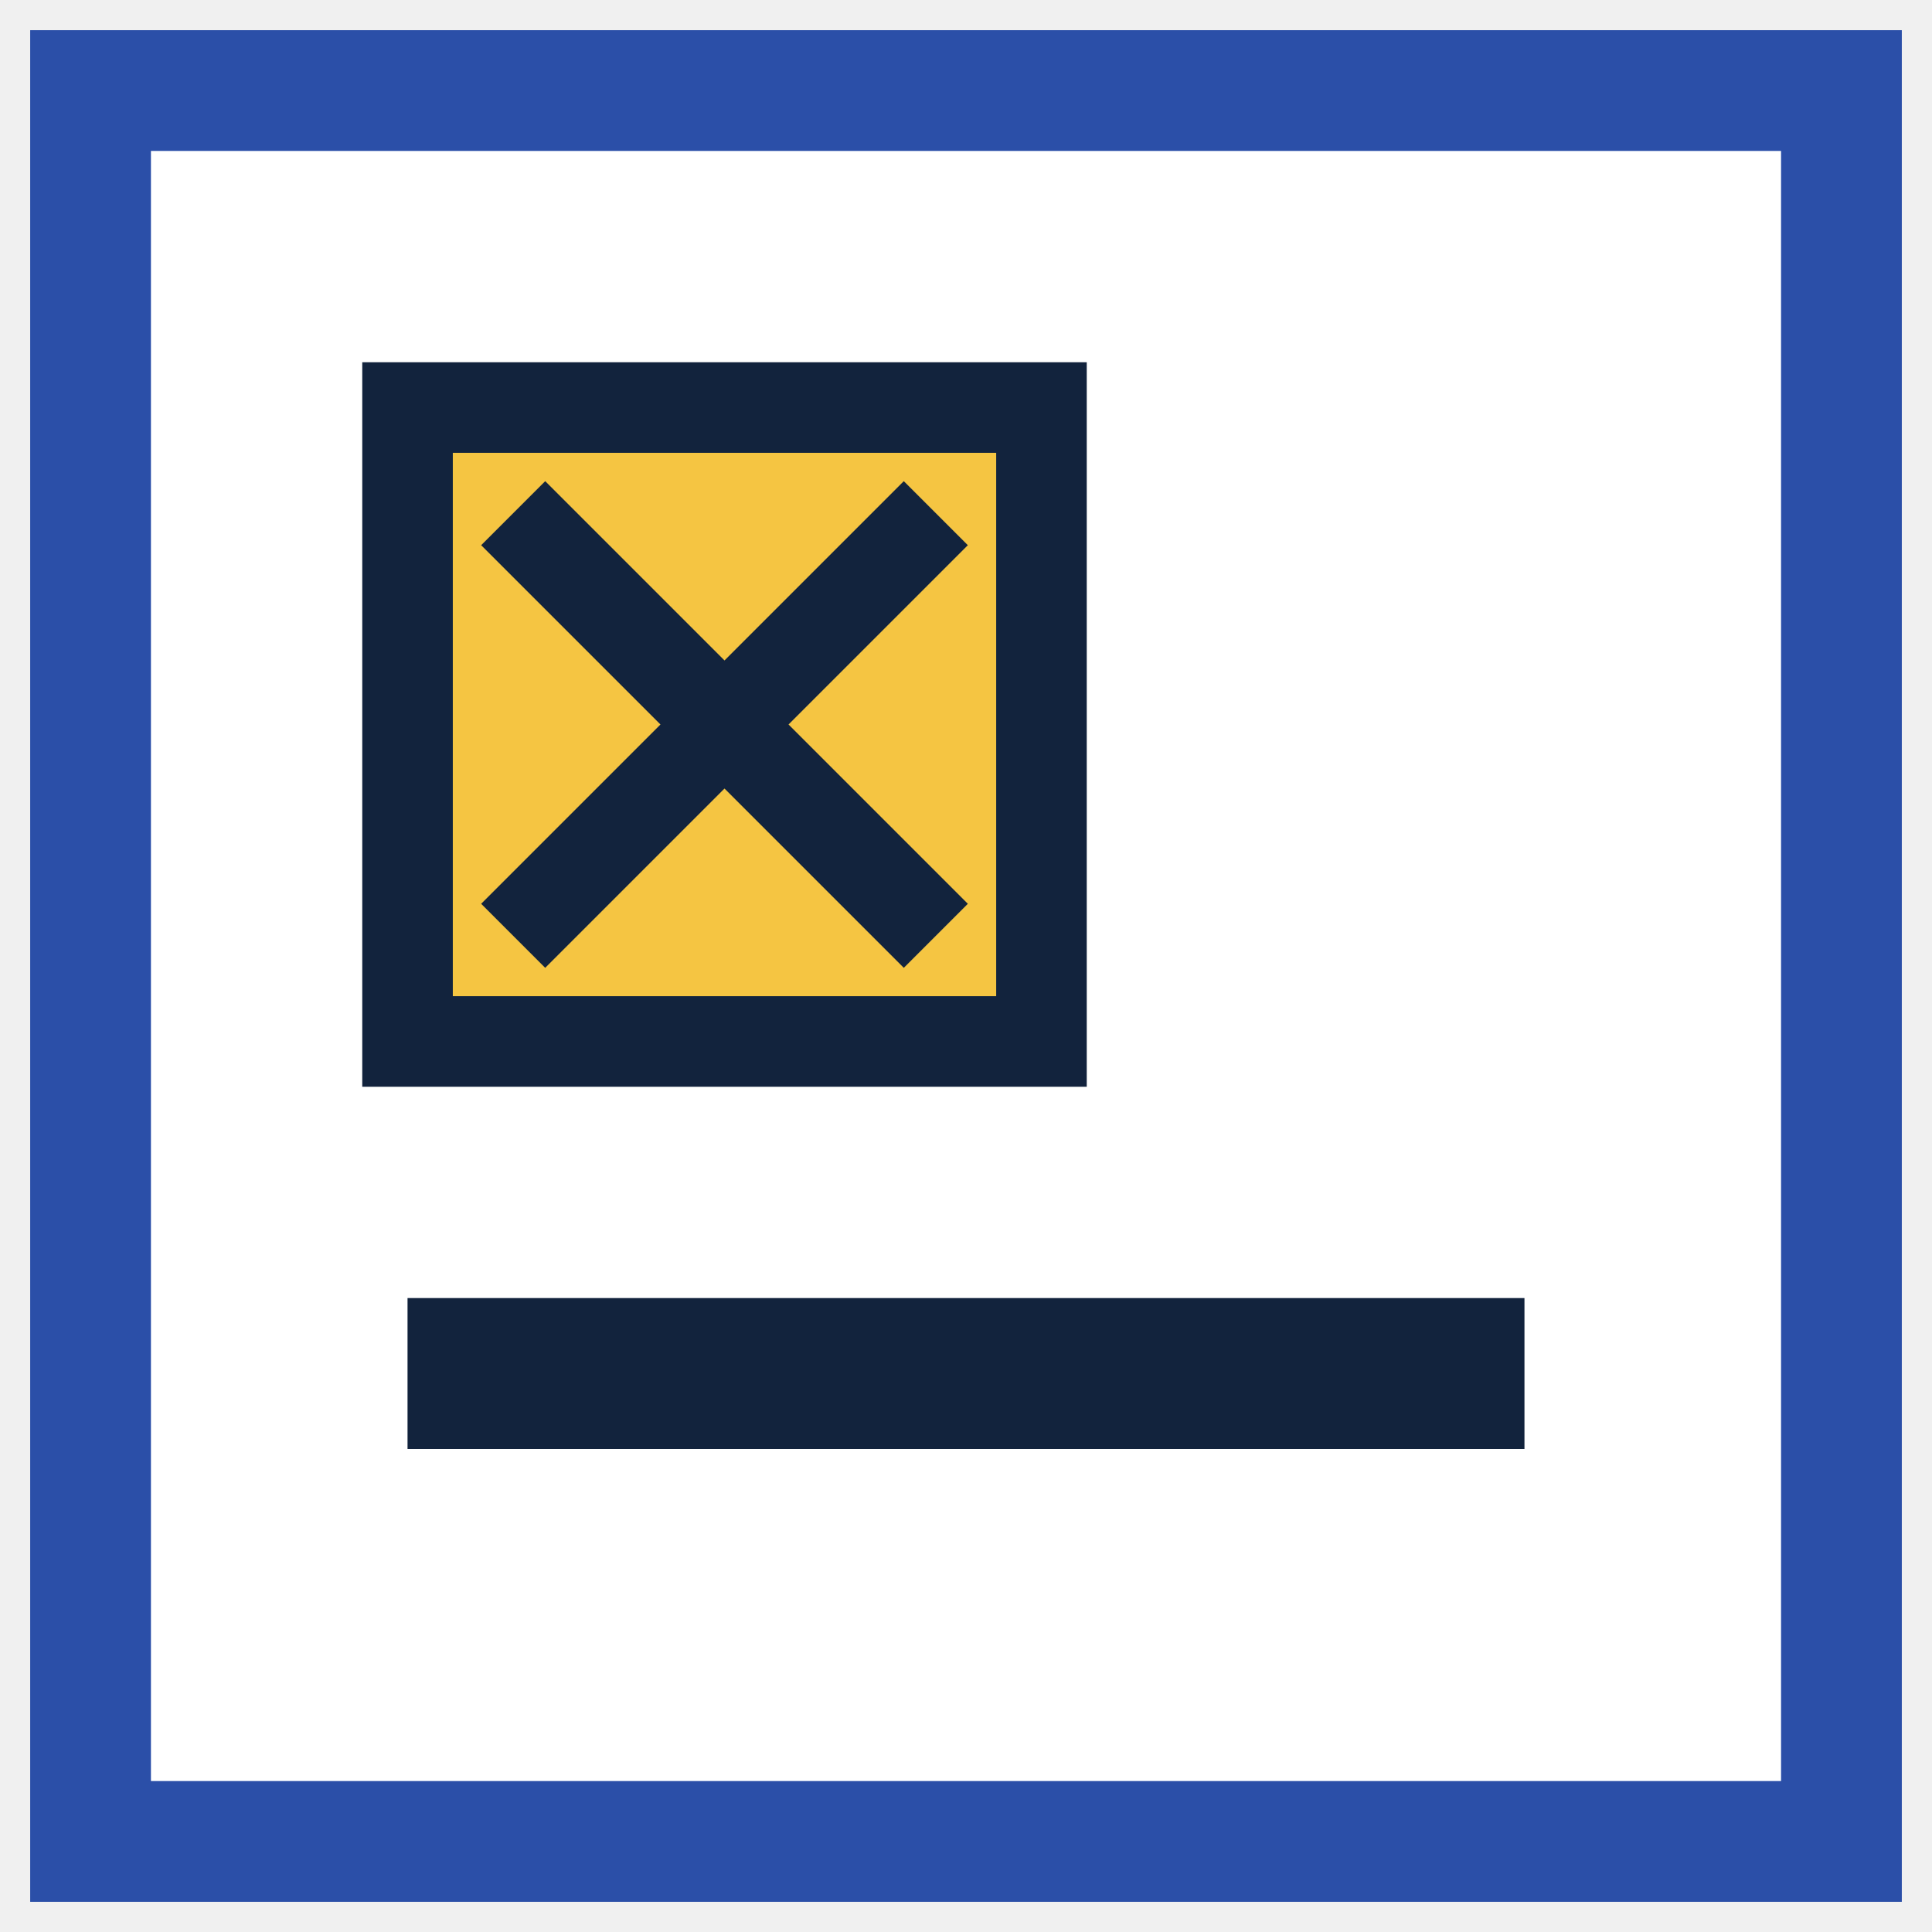
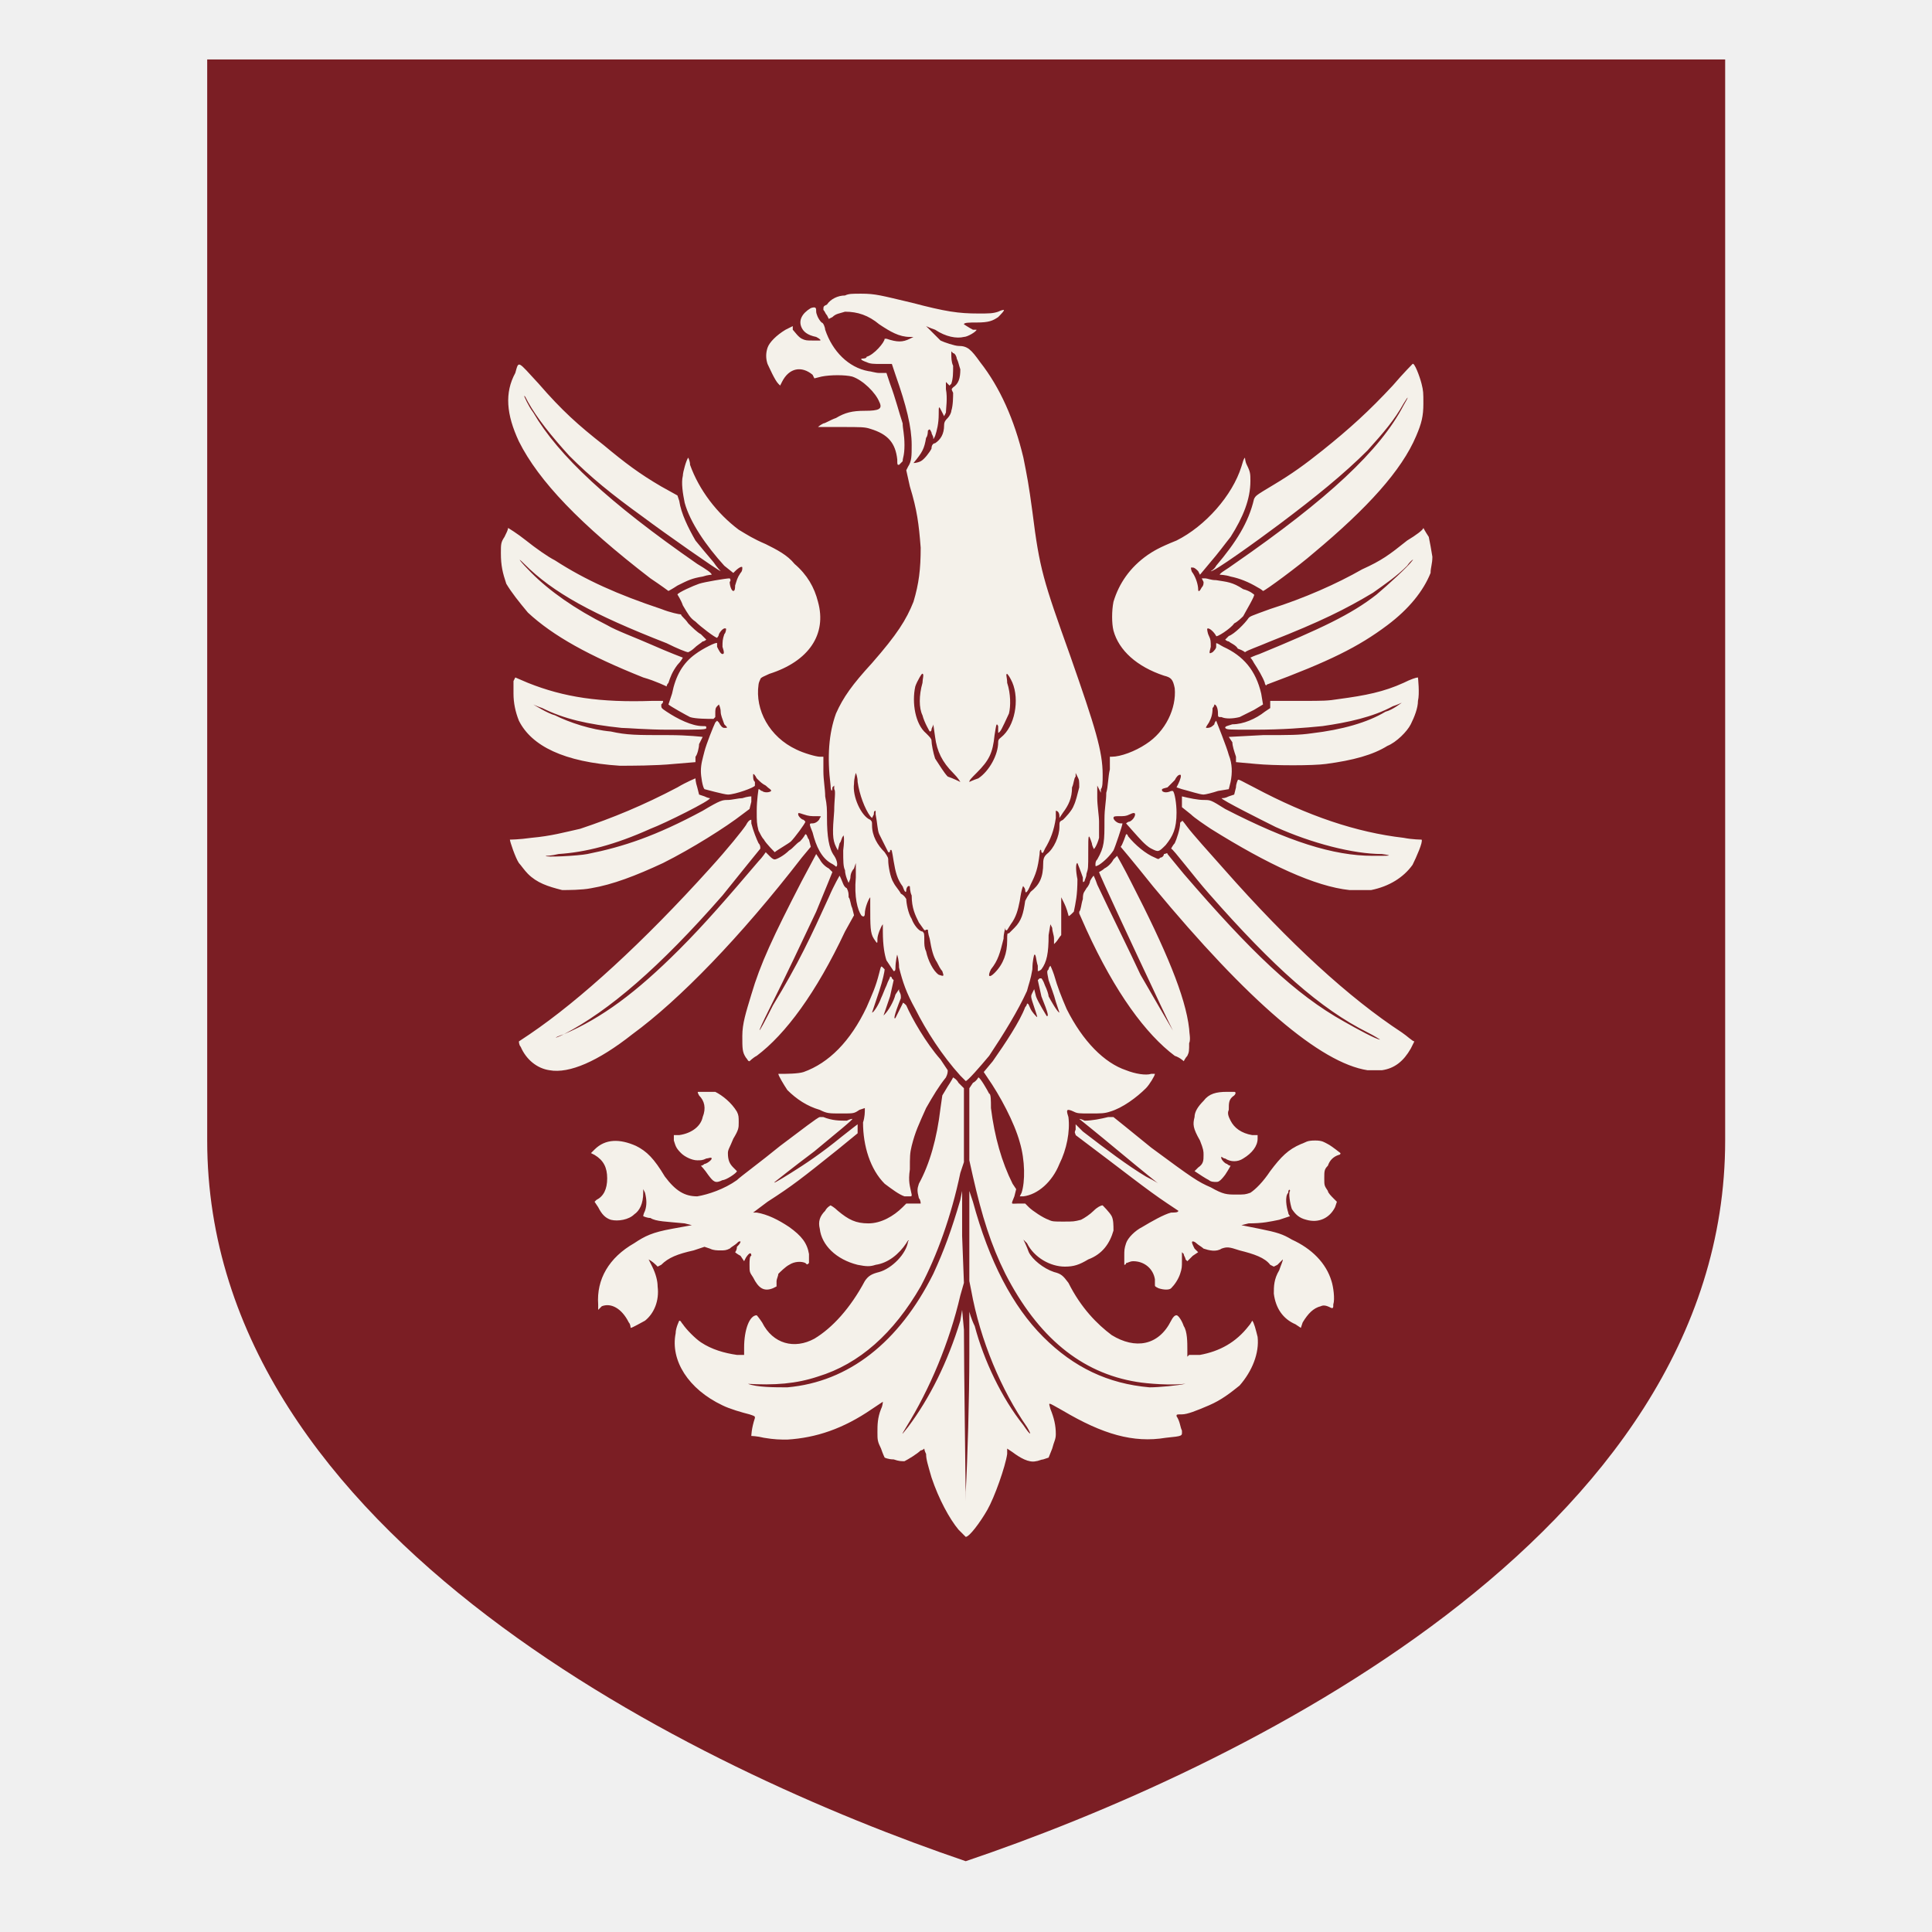
- <svg xmlns="http://www.w3.org/2000/svg" viewBox="0 0 32 32">
-   <rect x="1.5" y="1.5" width="29" height="29" fill="#FFFFFF" stroke="#2B4FA8" stroke-width="2" />
-   <rect x="6.75" y="6.75" width="10.5" height="10.5" fill="#F5C542" stroke="#12233D" stroke-width="1.5" />
-   <path d="M8.5 8.5l7 7M15.5 8.5l-7 7" stroke="#12233D" stroke-width="1.5" />
-   <rect x="6.75" y="21.5" width="18.5" height="2.5" fill="#12233D" />
+ <svg xmlns="http://www.w3.org/2000/svg" viewBox="0 0 1072.3 1072.3">
+   <g transform="translate(115 33)">
+     <path fill="#7B1E24" d="M0.0 0.0H842.5V600.0C842.5 820.0 569 950.0 421 1000.0C274 950.0 0.0 820.0 0.0 600.0Z" />
+     <path fill="#F4F1EA" d="M417 816C412 810 406 799 402 787C400 780 399 777 399 774C398 772 398 771 398 771C398 771 397 772 396 772C394 774 389 777 387 778C385 778 384 778 381 777C378 777 376 776 376 776C376 776 375 774 374 771C372 767 372 766 372 762C372 758 372 754 374 749C375 747 375 745 375 745C375 745 372 747 369 749C353 760 338 765 322 766C318 766 315 766 309 765C305 764 302 764 302 764C302 764 302 760 304 754C304 753 304 753 301 752C297 751 290 749 286 747C267 738 257 722 260 707C260 704 262 700 262 700C263 700 263 701 264 702C266 705 271 710 274 712C280 716 287 718 294 719L298 719V715C298 705 301 697 305 697C305 697 306 698 308 701C314 713 326 716 337 710C347 704 357 693 365 678C367 675 369 674 373 673C380 671 388 663 389 656C390 655 389 655 388 657C384 663 378 668 371 669C368 670 366 670 361 669C349 666 341 658 340 649C339 645 340 642 343 639C344 637 346 636 346 636C346 636 348 637 350 639C356 644 360 646 367 646C374 646 381 642 386 637L388 635L392 635C394 635 396 635 396 635C396 635 396 633 395 632C394 628 394 627 395 624C401 613 405 599 407 582L408 575L411 570C413 567 414 565 414 565C414 565 416 566 417 568L420 571V592V612L418 618C413 642 405 664 396 681C381 707 362 724 339 731C327 735 315 736 299 735C297 735 297 735 300 735C305 737 315 737 322 737C356 734 384 712 403 674C409 661 413 650 418 633L419 628L419 653L420 679L418 686C412 712 401 738 388 759C385 764 385 764 389 759C401 743 411 723 418 700L419 694L420 705C420 726 421 794 421 800L421 805L421 795C422 777 423 743 423 719C423 704 423 694 423 695C423 695 424 699 426 703C431 722 441 743 453 758C457 764 458 764 455 759C441 739 429 711 424 683L423 678V653C423 639 423 628 423 628C423 628 424 631 425 634C434 667 447 692 464 709C481 726 500 735 523 737C528 737 539 736 543 735L546 735L543 735C535 736 522 735 516 734C485 729 461 709 443 674C435 658 430 642 425 620L423 611V591V571L425 568C427 567 428 565 428 565C429 565 433 572 434 574C435 574 435 578 435 582C437 598 441 612 447 624L449 627L448 631C446 636 446 635 450 635L454 635L456 637C458 639 464 643 467 644C469 645 470 645 475 645C481 645 481 645 485 644C487 643 490 641 492 639C494 637 496 636 497 636C497 636 501 640 502 642C503 644 503 647 503 650C501 657 497 663 489 666C484 669 481 670 476 670C468 670 459 665 455 657C454 656 453 655 453 655C453 655 455 659 456 662C458 666 464 671 470 673C474 674 475 675 478 679C485 693 494 702 502 708C515 716 528 714 535 700C536 698 537 697 538 697C539 697 541 700 542 703C544 706 544 712 544 716L544 720L545 719C546 719 548 719 551 719C562 717 571 712 578 703C579 702 580 700 580 700C581 701 582 705 583 709C584 718 580 728 573 736C568 740 563 744 556 747C549 750 544 752 541 752C538 752 538 752 538 753C540 756 540 759 541 761C541 764 542 764 532 765C514 768 497 763 475 750C466 745 467 745 468 749C470 754 471 758 471 763C471 766 470 767 469 771L467 776L464 777C463 777 461 778 460 778C456 779 451 776 447 773L444 771L444 774C443 781 437 798 433 805C429 812 423 820.0 421 820.0C421 820.0 419 818 417 816ZM234 701C230 693 224 690 219 692L217 694L217 691C216 677 223 665 237 657C243 653 247 651 258 649L269 647L265 646C255 645 249 645 246 643C244 643 242 642 242 642C242 642 242 641 243 639C244 636 244 633 243 629L242 627L242 629C242 635 240 639 237 641C234 644 228 645 224 644C221 643 219 641 217 637L215 634L216 633C220 631 222 627 222 621C222 615 220 611 215 608L213 607L215 605C221 599 229 599 238 603C244 606 248 610 254 620C260 628 265 631 272 631C278 630 287 627 294 622C296 620 307 612 318 603C330 594 339 587 340 587C340 587 341 587 342 587C347 589 351 589 355 589C357 588 358 588 358 588C359 588 349 596 337 606C325 615 315 623 315 623C314 624 316 623 324 618C332 613 341 607 352 598C357 594 361 591 361 591C361 591 361 592 361 594V596L350 605C330 621 325 625 311 634L303 640L305 640C311 641 317 644 323 648C330 653 333 657 334 663C334 665 334 667 334 668C333 669 333 669 332 668C330 667 326 667 323 669C321 670 318 673 317 674C317 675 316 677 316 678V681L314 682C309 684 306 682 303 676C301 673 301 673 301 669C301 667 301 664 302 664C302 662 301 662 299 665L298 667L296 664C294 663 293 662 293 662C293 662 294 661 294 659C295 658 296 657 296 656C295 656 295 656 294 657C293 658 291 659 290 660C288 661 287 661 285 661C283 661 281 661 279 660L276 659L270 661C261 663 256 665 252 669L250 670L249 669C247 667 245 666 245 666C245 666 246 668 247 670C249 674 250 678 250 681C251 689 248 696 243 700C241 701 236 704 235 704C235 704 235 702 234 701ZM604 702C597 699 593 693 592 685C592 681 592 677 595 672C596 669 597 667 597 666C597 666 596 667 594 669L592 670L590 669C587 665 581 663 573 661C567 659 566 659 563 660C560 662 556 661 553 660C552 659 550 658 549 657C548 656 547 656 547 656C546 656 547 658 548 660L550 662L547 664L544 667L543 666C543 665 542 664 542 663L541 662L541 667C541 670 541 671 540 674C539 677 537 680 535 682C534 683 531 683 528 682C526 681 526 681 526 680C526 679 526 678 526 677C525 671 520 667 514 667C512 667 511 668 510 668C510 669 509 669 509 669C509 668 509 666 509 664C509 661 509 660 510 657C511 654 515 650 519 648C524 645 531 641 535 640C537 640 539 640 539 639C539 639 536 637 533 635C521 627 510 618 482 597C482 596 481 596 482 594L482 591L486 595C499 605 511 614 521 620C527 623 528 624 528 624C528 624 518 616 506 606C494 596 484 588 484 588C484 588 485 588 487 589C491 589 496 588 500 587C501 587 502 587 503 587C503 587 513 595 524 604C547 621 550 623 557 626C564 630 566 630 571 630C576 630 576 630 579 629C582 627 586 623 590 617C596 609 600 605 607 602C610 601 610 600 615 600C619 600 620 601 622 602C624 603 629 607 629 607C629 608 628 608 628 608C625 609 623 611 622 614C620 616 620 617 620 621C620 625 620 625 622 628C622 629 624 631 625 632L627 634L626 637C623 643 617 646 610 644C606 643 604 641 602 638C601 635 600 629 601 628C601 627 600 627 600 629C598 631 599 637 600 640C600 641 601 642 601 642C601 642 598 643 595 644C590 645 586 646 578 646L574 647L584 649C594 651 597 652 602 655C613 660 621 668 624 678C625 681 626 688 625 691C625 693 625 693 624 693C622 692 620 691 618 692C614 693 611 696 608 701L607 704L604 702ZM387 631C384 630 380 627 376 624C368 616 364 603 364 590C365 587 365 584 365 583L365 582L362 583C359 585 359 585 352 585C345 585 344 585 340 583C333 581 327 577 322 572C320 569 317 564 317 563C317 563 318 563 319 563C321 563 328 563 331 562C345 557 357 545 366 526C369 519 371 515 373 507C374 503 374 503 375 504C375 504 376 505 376 505C376 506 375 511 373 517C371 523 369 529 369 529C370 529 373 524 374 521C375 519 376 516 377 514C378 511 379 510 379 509C379 509 380 509 380 510L381 511L379 520C375 532 375 531 376 530C378 528 381 523 382 519L384 516L384 517C385 519 385 519 385 521C381 531 381 533 382 532C383 530 386 524 386 524C386 523 387 524 388 525C391 532 399 546 407 555C409 558 411 561 411 561C411 562 411 563 410 565C406 570 403 575 399 582C395 591 393 595 391 603C390 607 390 609 390 616C389 623 390 625 391 630C391 631 391 631 390 631C389 631 388 631 387 631ZM452 629C454 623 454 611 451 601C448 590 440 575 433 565L431 562L436 556C443 546 451 534 454 526C455 525 455 524 455 524C456 524 456 525 457 527C458 529 460 531 460 531C461 532 461 532 459 526C457 520 457 520 458 518L459 516L460 520C461 523 466 531 466 531C467 531 467 530 463 520L461 511L462 510C462 510 463 510 463 510C463 510 464 511 465 514C466 516 467 519 467 520C468 522 472 529 473 529C473 529 472 526 471 523C470 519 468 514 467 511C466 506 466 506 467 505C467 504 468 503 468 503C468 503 469 505 470 508C472 515 474 520 477 527C486 545 498 557 510 561C515 563 521 564 524 563C525 563 526 563 526 563C526 564 523 569 521 571C516 576 508 582 501 584C498 585 496 585 490 585C484 585 483 585 481 584C479 583 478 583 478 583C477 583 477 584 478 587C479 595 477 605 473 613C469 623 461 630 453 631L451 631L452 629ZM278 619C276 616 274 614 274 614C274 614 275 614 276 613C277 613 280 611 280 610C280 609 278 610 277 610C275 611 274 611 272 611C269 611 265 609 263 607C260 604 260 603 259 600L259 597L262 597C269 596 274 592 275 587C277 582 276 578 273 575C272 573 272 573 273 573C274 573 280 573 282 573C286 575 291 579 294 584C295 586 295 587 295 590C295 593 295 594 292 599C290 604 289 605 289 607C289 611 290 613 292 615C293 616 294 617 294 617C294 618 288 622 286 622C282 624 281 623 278 619ZM556 622C554 621 551 619 548 617C548 617 549 616 550 615C553 613 553 611 553 608C553 606 553 605 551 600C547 593 547 591 548 587C548 584 550 581 553 578C556 574 560 573 566 573C568 573 570 573 570 573C571 573 571 574 570 575C567 577 567 579 567 583C566 585 567 587 568 589C570 593 574 596 580 597L583 597V599C583 603 580 607 575 610C572 612 568 612 565 610C564 610 563 609 563 609C562 610 565 613 566 613C567 614 568 614 568 614C568 614 567 616 565 619C562 623 561 623 560 623C559 623 557 623 556 622ZM418 564C408 553 399 539 393 527C388 518 386 512 384 504C384 500 383 497 383 497C383 496 382 501 382 504C382 505 382 506 381 506C381 506 379 503 377 500C376 497 375 492 375 484C375 482 375 480 375 480C374 481 372 486 372 488C372 491 372 491 370 488C368 485 368 481 368 470C368 466 368 465 368 465C367 466 365 471 365 474C365 476 364 476 363 475C361 472 359 465 360 454L360 446L359 449C358 450 357 452 357 454C357 455 356 457 356 457C356 457 354 453 354 450C353 448 353 445 353 439C354 431 353 430 353 431C352 432 352 434 351 435L350 439L349 437C347 433 347 429 348 417C348 411 349 406 348 405L348 403L347 404C347 407 346 406 346 403C344 387 345 374 349 363C353 354 358 347 369 335C383 319 388 311 392 301C395 291 396 283 396 271C395 258 394 250 390 237L388 228L389 226C391 223 391 220 391 214C391 204 388 192 382 175L380 169H374C370 169 368 169 366 168C363 167 362 166 364 166C364 166 366 166 366 165C370 164 376 157 376 155C376 155 376 155 377 155C383 157 386 157 390 155L392 154L390 154C384 154 379 151 373 147C367 142 361 140 354 140C351 141 349 141 347 143L345 144L344 142C343 141 343 140 342 139C342 137 342 137 344 136C346 133 350 131 354 131C356 130 358 130 363 130C371 130 374 131 391 135C410 140 417 141 428 141C434 141 436 141 439 140C441 139 442 139 442 139C443 139 440 142 439 143C436 145 434 146 427 146C423 146 420 146 420 147C420 147 423 149 425 150C426 150 427 150 427 150C427 151 422 154 420 154C416 155 410 154 404 150C401 149 399 148 399 148C399 148 405 154 407 156C409 157 415 159 417 159C422 159 424 161 429 168C440 182 448 200 453 221C455 231 456 236 458 251C462 283 464 289 479 331C493 371 497 384 497 397C497 401 497 404 496 405L496 407L495 405L494 403L494 410C494 414 495 420 495 423C495 427 495 430 495 432C494 436 492 439 492 438C492 438 491 436 491 435C489 429 489 430 489 440C489 449 489 449 488 452C488 454 487 455 487 456C486 457 486 457 486 454C485 451 483 446 483 446C482 446 482 450 483 455C483 464 482 468 481 473C479 475 478 476 478 475C477 471 476 469 475 467L474 465L474 474C474 483 474 483 474 486C473 487 472 489 471 490L470 491L470 488C470 486 469 484 469 482L468 480L467 486C467 496 466 501 463 505C462 506 461 506 461 506C461 506 461 505 461 503C460 500 460 496 459 497C459 497 458 500 458 505C457 511 456 513 455 517C450 528 442 541 434 553C429 559 422 567 421 567C421 567 420 566 418 564ZM190 561C183 560 177 555 174 548C173 547 173 545 173 545C173 545 176 543 179 541C207 522 242 490 279 449C289 438 297 428 299 425C300 423 301 422 302 422C302 422 302 423 302 424C303 428 305 433 306 435C307 436 307 437 307 438C307 438 294 454 286 464C251 504 223 528 198 541C192 543 192 544 198 541C219 532 238 518 262 494C276 480 289 465 306 445C308 443 310 440 310 440C310 440 311 441 312 442C313 443 314 444 315 444C316 444 320 442 323 439C325 438 327 435 329 434C331 432 332 430 332 430C333 430 333 432 334 433L335 437L330 443C296 487 262 522 236 541C217 556 201 563 190 561ZM644 561C618 557 578 523 525 459C513 444 507 437 507 437C508 436 510 430 510 430C510 430 511 430 511 431C515 436 521 441 526 443C528 444 528 444 529 443C530 443 531 442 531 441C532 441 533 440 533 441C533 441 537 446 542 452C579 495 604 519 631 534C638 538 649 544 651 544C651 544 648 542 644 540C618 527 592 504 556 463C548 454 536 438 535 438C535 438 536 436 537 435C538 433 540 427 540 424C540 424 540 423 541 423C541 422 541 422 544 426C547 430 556 440 564 449C601 491 634 521 663 540C666 542 669 545 670 545C670 545 669 547 668 549C664 556 659 560 652 561C649 561 648 561 644 561ZM299 554C297 551 297 549 297 542C297 535 299 529 302 519C307 502 314 487 330 456L338 441L340 444C341 446 343 448 345 449C346 450 347 451 347 451C347 451 343 461 338 473C329 492 323 505 312 527C304 543 305 543 314 525C328 502 335 487 345 465C348 458 351 453 351 453C351 452 351 453 351 453C353 457 353 459 355 460C356 462 356 463 356 465C357 466 357 469 358 471L359 475L354 484C338 518 321 541 305 553C303 554 301 556 301 556C300 556 300 555 299 554ZM537 553C521 541 504 518 488 483L484 474L484 473C485 472 485 469 486 466C486 462 487 462 488 460C489 459 490 457 490 456C491 454 492 453 492 453C492 453 493 455 494 458C502 475 512 495 518 508C522 515 536 539 536 539C536 539 531 529 525 516C516 497 495 452 495 451C495 451 497 450 498 449C500 448 502 446 503 444C504 443 505 442 505 442C505 442 509 449 513 457C532 494 543 520 545 538C545 540 546 544 545 546C545 550 545 551 544 553C543 554 542 556 542 556C542 556 540 554 537 553ZM408 506C407 505 406 503 405 501C403 498 402 494 401 488C400 485 400 483 400 483C399 483 399 483 399 483C398 484 398 483 395 479C393 475 391 471 391 464C390 462 390 459 390 459C389 458 388 460 388 461C388 463 387 462 386 459C383 455 382 451 381 445C380 439 380 438 379 439C379 440 379 440 378 440C378 440 374 432 373 430C372 428 372 424 371 419C371 418 371 417 371 417C370 417 370 418 370 419L369 421L368 420C365 416 362 408 361 401C361 398 360 396 360 396C360 396 359 399 359 402C358 409 363 420 368 422C369 423 369 423 369 425C369 431 372 436 376 440C378 443 378 443 378 445C378 447 379 454 381 457C382 459 384 461 385 463C387 464 388 466 388 466C388 468 389 474 391 477C392 480 395 484 397 484C398 485 398 485 398 489C398 491 398 493 399 495C400 500 403 506 406 508C409 509 409 509 408 506ZM437 507C442 502 444 496 444 489C444 485 444 485 445 485C446 484 447 483 448 482C452 478 453 474 454 467C455 465 455 465 457 462C462 458 464 454 464 446C464 443 465 442 466 441C470 438 473 431 473 426C473 423 473 423 475 422C476 421 480 417 481 414C482 412 483 408 484 404C484 400 484 400 483 398L482 396L482 398C481 399 481 402 480 404C480 410 478 414 475 418L473 421L473 420C473 418 472 417 471 417C471 417 471 419 471 421C470 428 468 433 465 438C464 440 464 441 463 440C463 438 462 438 462 441C461 449 460 452 457 458C455 463 454 463 454 461C454 460 453 459 453 459C453 458 452 460 451 467C450 472 449 476 446 480C444 483 444 484 443 483C443 482 443 482 443 482C443 482 442 485 442 488C440 496 439 500 435 505C433 509 434 510 437 507ZM197 461C189 459 183 457 178 452C176 450 174 447 173 446C171 443 168 434 168 433C168 433 173 433 180 432C191 431 198 429 207 427C225 421 242 414 261 404C266 401 271 399 271 399C271 399 271 401 272 404L273 408L276 409C278 410 279 410 279 410C280 411 254 424 246 427C226 436 210 440 195 441C191 442 188 442 188 442C187 443 206 442 211 441C231 437 249 431 275 417C285 411 286 411 289 411C291 411 295 410 297 410C300 409 302 409 302 409C302 409 302 410 302 412L301 416L297 419C288 426 269 438 253 446C238 453 225 458 213 460C208 461 200 461 197 461ZM634 461C615 459 589 447 557 427C554 425 548 421 546 419L541 415V412C541 409 541 409 541 409C545 410 550 411 553 411C557 411 557 411 565 416C600 434 625 442 647 442C656 442 659 442 652 441C636 441 613 435 593 426C585 422 563 411 563 410C564 410 565 410 567 409L570 408L571 404C571 402 572 400 572 400C572 399 575 401 581 404C611 420 638 429 664 432C669 433 674 433 674 433C675 434 671 443 669 447C664 454 656 459 646 461C641 461 639 461 634 461ZM346 446C341 443 338 437 336 429C334 424 334 424 336 424C338 424 340 422 340 421C341 420 341 420 338 420C335 420 334 420 331 419C328 418 328 418 328 419C328 420 330 422 331 422C332 423 332 423 332 423C332 424 326 432 324 434C323 435 316 439 315 440C315 440 310 435 309 433C308 432 307 430 306 428C305 424 305 423 305 417C305 411 306 405 306 405C307 405 307 406 308 406C309 407 312 407 313 406C313 405 312 405 310 403C308 402 307 401 305 399C304 397 303 396 303 397C303 399 303 400 304 401C304 402 304 403 304 403C304 404 293 408 289 408C287 408 276 405 276 405C275 404 274 398 274 395C274 391 275 388 276 384C277 380 281 370 282 368L283 367L284 368C285 370 286 371 287 371C289 371 289 371 287 369C286 366 285 364 285 362C285 360 284 358 284 358C284 358 283 359 283 359C282 360 282 361 282 363L282 365L281 366C278 366 271 366 268 365C266 364 257 359 256 358C256 358 257 355 258 352C260 342 264 335 271 330C275 327 283 323 283 324C283 324 283 325 283 326C284 328 285 330 286 330C287 330 287 329 286 326C286 323 286 322 287 319C288 318 288 316 288 316C287 315 285 317 284 319C284 320 283 321 283 321C282 321 274 315 271 312C268 310 267 308 264 303C263 300 261 297 261 297C261 296 270 292 273 291C276 290 288 288 290 288C290 288 291 289 290 290C290 292 291 295 292 295C293 295 293 293 293 292C294 289 294 288 296 285C297 284 297 283 297 282C297 281 295 282 293 284L292 285L287 281C277 270 268 257 265 246C264 241 263 235 264 231C264 229 266 222 267 221C267 221 268 223 268 225C273 239 283 252 295 261C300 264 303 266 310 269C316 272 322 275 326 280C333 286 337 293 339 301C344 319 334 334 312 341C310 342 307 343 307 344C307 344 306 346 306 347C304 361 312 376 327 383C331 385 338 387 340 387H342L342 395C342 400 343 405 343 409C344 414 344 416 344 421C344 431 345 438 348 442C350 445 350 448 349 448C349 448 348 447 346 446ZM493 447C493 446 493 445 494 444C498 437 498 434 498 422C498 415 499 412 499 407C500 404 500 398 501 394L501 387H502C507 387 515 384 521 380C532 373 538 360 537 349C536 344 535 343 531 342C516 337 506 328 503 317C502 313 502 306 503 301C506 291 512 282 522 275C525 273 528 271 538 267C554 259 569 242 574 226C575 223 575 222 576 221C576 221 576 223 577 225C579 229 579 230 579 234C579 244 575 254 568 265C564 270 562 273 556 280L551 286L550 284C549 283 548 282 547 282C546 282 546 282 546 282C546 282 546 284 547 285C549 288 550 292 550 294C550 296 551 295 552 293C553 292 553 291 553 290L552 288L554 288C555 288 557 289 560 289C566 290 569 290 575 294C579 295 581 297 581 297C582 297 576 307 575 309C574 310 572 312 570 313C568 316 560 321 560 320C559 318 556 315 555 316C555 316 555 318 556 320C557 322 557 323 557 326C556 330 556 330 558 329C559 328 560 327 560 326C560 325 560 324 560 324C561 324 562 325 564 326C575 331 582 339 585 352L586 358L581 361C577 363 575 364 573 365C569 366 565 366 563 365C561 365 561 365 561 363C561 360 560 358 559 358C559 358 559 359 558 360C558 364 557 366 556 368C554 371 554 371 555 371C557 371 558 370 559 369C559 368 560 367 560 367C560 367 566 382 567 386C569 391 569 396 568 401L567 405L561 406C558 407 554 408 553 408C551 408 545 406 541 405L538 404L539 402C540 400 541 397 540 397C539 397 538 398 537 400C535 402 534 403 533 404C529 405 530 405 530 406C531 407 533 407 535 406C536 406 536 406 536 406C537 407 538 413 538 418C538 427 536 431 532 436C528 440 528 440 524 438C522 437 520 435 519 434C517 432 510 424 510 424C510 424 511 423 512 423C514 422 515 420 515 419C515 418 514 418 512 419C510 420 509 420 506 420C504 420 503 420 503 421C503 422 505 424 507 424C508 424 508 424 508 424C508 425 504 437 503 439C501 442 498 445 495 447C493 448 493 448 493 447ZM414 396C408 390 405 384 404 376C403 369 403 369 403 369C403 370 402 371 402 372C402 372 402 373 401 373C401 373 398 368 397 364C395 360 395 353 397 346C397 344 398 341 397 341C397 340 394 345 393 348C391 357 393 369 399 374C401 376 402 377 402 378C402 380 403 385 404 388C406 391 409 396 411 398C414 399 418 401 418 401C418 401 417 399 414 396ZM428 399C434 395 439 386 439 379C439 377 440 377 442 375C449 368 451 353 446 344C445 342 444 341 444 341C443 341 444 343 444 346C446 352 446 359 445 363C444 365 441 372 440 373C439 374 439 374 439 373C439 372 439 371 439 370C438 368 438 369 437 375C436 385 434 389 427 396C424 399 423 400 423 401C423 401 425 400 428 399ZM229 392C198 390 180 381 173 367C171 362 170 357 170 352C170 349 170 346 170 345L171 343L178 346C198 354 218 357 247 356C251 356 253 356 253 356C253 357 253 357 252 358C252 360 252 360 255 362C261 366 269 370 275 370C277 370 277 370 277 371C277 372 275 372 256 372C244 372 233 371 230 371C211 369 198 366 186 360C183 359 181 358 181 358C181 358 189 363 193 364C201 368 213 372 224 373C233 375 238 375 256 375C267 375 275 376 275 376C275 376 274 378 273 380C273 382 272 386 271 387L271 390L259 391C249 392 235 392 229 392ZM582 391 571 390 571 387C570 384 569 381 569 379L567 376L586 375C601 375 606 375 613 374C630 372 644 368 654 362C658 361 663 357 663 357C663 357 661 358 658 359C647 365 633 368 619 370C609 371 597 372 581 372C566 372 566 372 565 371C565 370 566 370 569 369C575 369 582 366 587 362L590 360L590 358L590 356L592 356C594 356 601 356 608 356C619 356 622 356 628 355C643 353 653 351 664 346C668 344 671 343 672 343C672 343 673 352 672 356C672 360 670 365 668 369C666 373 660 379 655 381C647 386 636 389 621 391C614 392 592 392 582 391ZM242 343C212 331 192 320 178 307C173 301 169 296 166 291C164 285 163 281 163 274C163 269 163 268 165 265C166 263 167 261 167 260C167 260 172 263 177 267C182 271 189 276 193 278C210 289 228 297 252 305C257 307 262 308 263 308C263 309 265 310 267 313C269 315 272 318 274 319C276 321 277 322 277 322C277 322 276 323 275 323C274 324 272 325 270 327C269 328 267 329 267 329C266 329 261 327 255 324C214 308 192 296 176 280C171 275 174 279 180 285C190 295 204 305 222 314C227 317 238 321 247 325C256 329 264 332 264 332C264 332 263 334 261 336C258 340 257 343 256 346C255 347 255 348 255 348C255 348 249 345 242 343ZM587 346C586 343 583 338 581 335C580 333 579 332 579 332C579 332 581 331 584 330C618 316 635 308 649 297C655 292 667 281 669 278C670 277 668 278 666 281C660 287 654 291 647 296C632 305 618 312 590 323C583 326 577 328 576 329C576 329 575 328 572 327C571 325 568 324 567 323C566 323 565 322 565 322C565 322 566 321 567 320C570 319 576 313 578 310C579 309 579 309 590 305C609 299 627 291 641 283C652 278 656 275 666 267C671 264 675 261 675 260C675 260 676 262 678 265C679 270 679 270 680 276C680 280 679 282 679 285C675 295 667 305 655 314C639 326 623 334 588 347C588 348 587 347 587 346ZM246 288C207 258 184 234 173 212C166 197 165 185 171 174C173 167 172 167 184 180C197 195 206 203 220 214C232 224 240 230 252 237L261 242L262 245C263 252 267 260 271 267C275 272 276 273 281 279C283 282 285 284 285 284C284 284 254 263 242 254C224 241 213 232 201 220C191 209 183 199 178 190C177 188 176 186 176 187C176 187 178 192 181 196C195 220 223 246 272 280C277 283 280 285 280 286C280 286 278 286 275 287C269 288 267 289 261 292C258 294 256 295 256 295C256 295 252 292 246 288ZM583 293C578 290 573 288 568 287C565 286 562 286 562 286C562 285 566 283 570 280C622 244 651 217 664 192C667 187 667 186 664 191C659 200 653 207 644 217C631 230 615 243 595 258C583 267 558 285 557 284C557 284 559 283 560 281C571 268 578 257 581 244C582 242 582 242 592 236C602 230 609 225 619 217C634 205 645 195 658 181C664 174 669 169 669 169C670 168 673 176 674 180C675 184 675 185 675 191C675 198 674 202 671 209C663 228 644 249 614 274C606 281 587 295 586 295C586 295 585 294 583 293ZM383 222C382 213 378 208 368 205C365 204 363 204 352 204C345 204 340 204 339 204C339 204 340 203 342 202C343 202 346 200 349 199C354 196 358 195 365 195C373 195 375 194 373 190C371 185 364 178 358 176C354 175 346 175 341 176L337 177L336 175C330 170 323 171 319 179L318 181L317 180C315 178 312 171 311 169C310 166 310 163 311 160C312 157 316 153 321 150C323 149 325 148 325 148C325 148 325 149 325 150C326 151 328 154 330 155C332 156 333 156 336 156C337 156 339 156 340 156C341 156 340 155 338 154C333 153 331 151 330 149C328 145 330 141 335 138C338 137 338 138 338 140C338 141 339 144 341 146C342 146 343 149 343 150C347 162 356 171 367 173C368 173 371 174 373 174L377 174L379 180C382 188 384 196 386 202C386 205 387 208 387 214C387 220 386 221 386 223C385 224 384 225 384 225C383 225 383 225 383 222ZM396 223C398 222 401 218 402 216C402 214 403 213 404 213C407 211 409 208 409 203C409 201 410 200 411 199C412 198 413 196 413 195C414 192 414 187 414 185C413 183 413 183 414 182C417 180 418 177 418 172C417 169 417 168 416 166C416 165 415 163 414 163L413 162V164C413 165 413 168 414 170C414 174 414 177 413 180L412 181L411 180L410 179L410 183C411 188 410 194 410 196L409 198L408 196C406 192 406 192 406 197C406 202 405 206 404 209C403 211 403 211 403 210C403 209 402 208 402 207C401 205 401 205 400 206C400 206 400 209 399 210C398 216 397 218 392 224C392 224 394 224 396 223Z" />
+   </g>
</svg>
